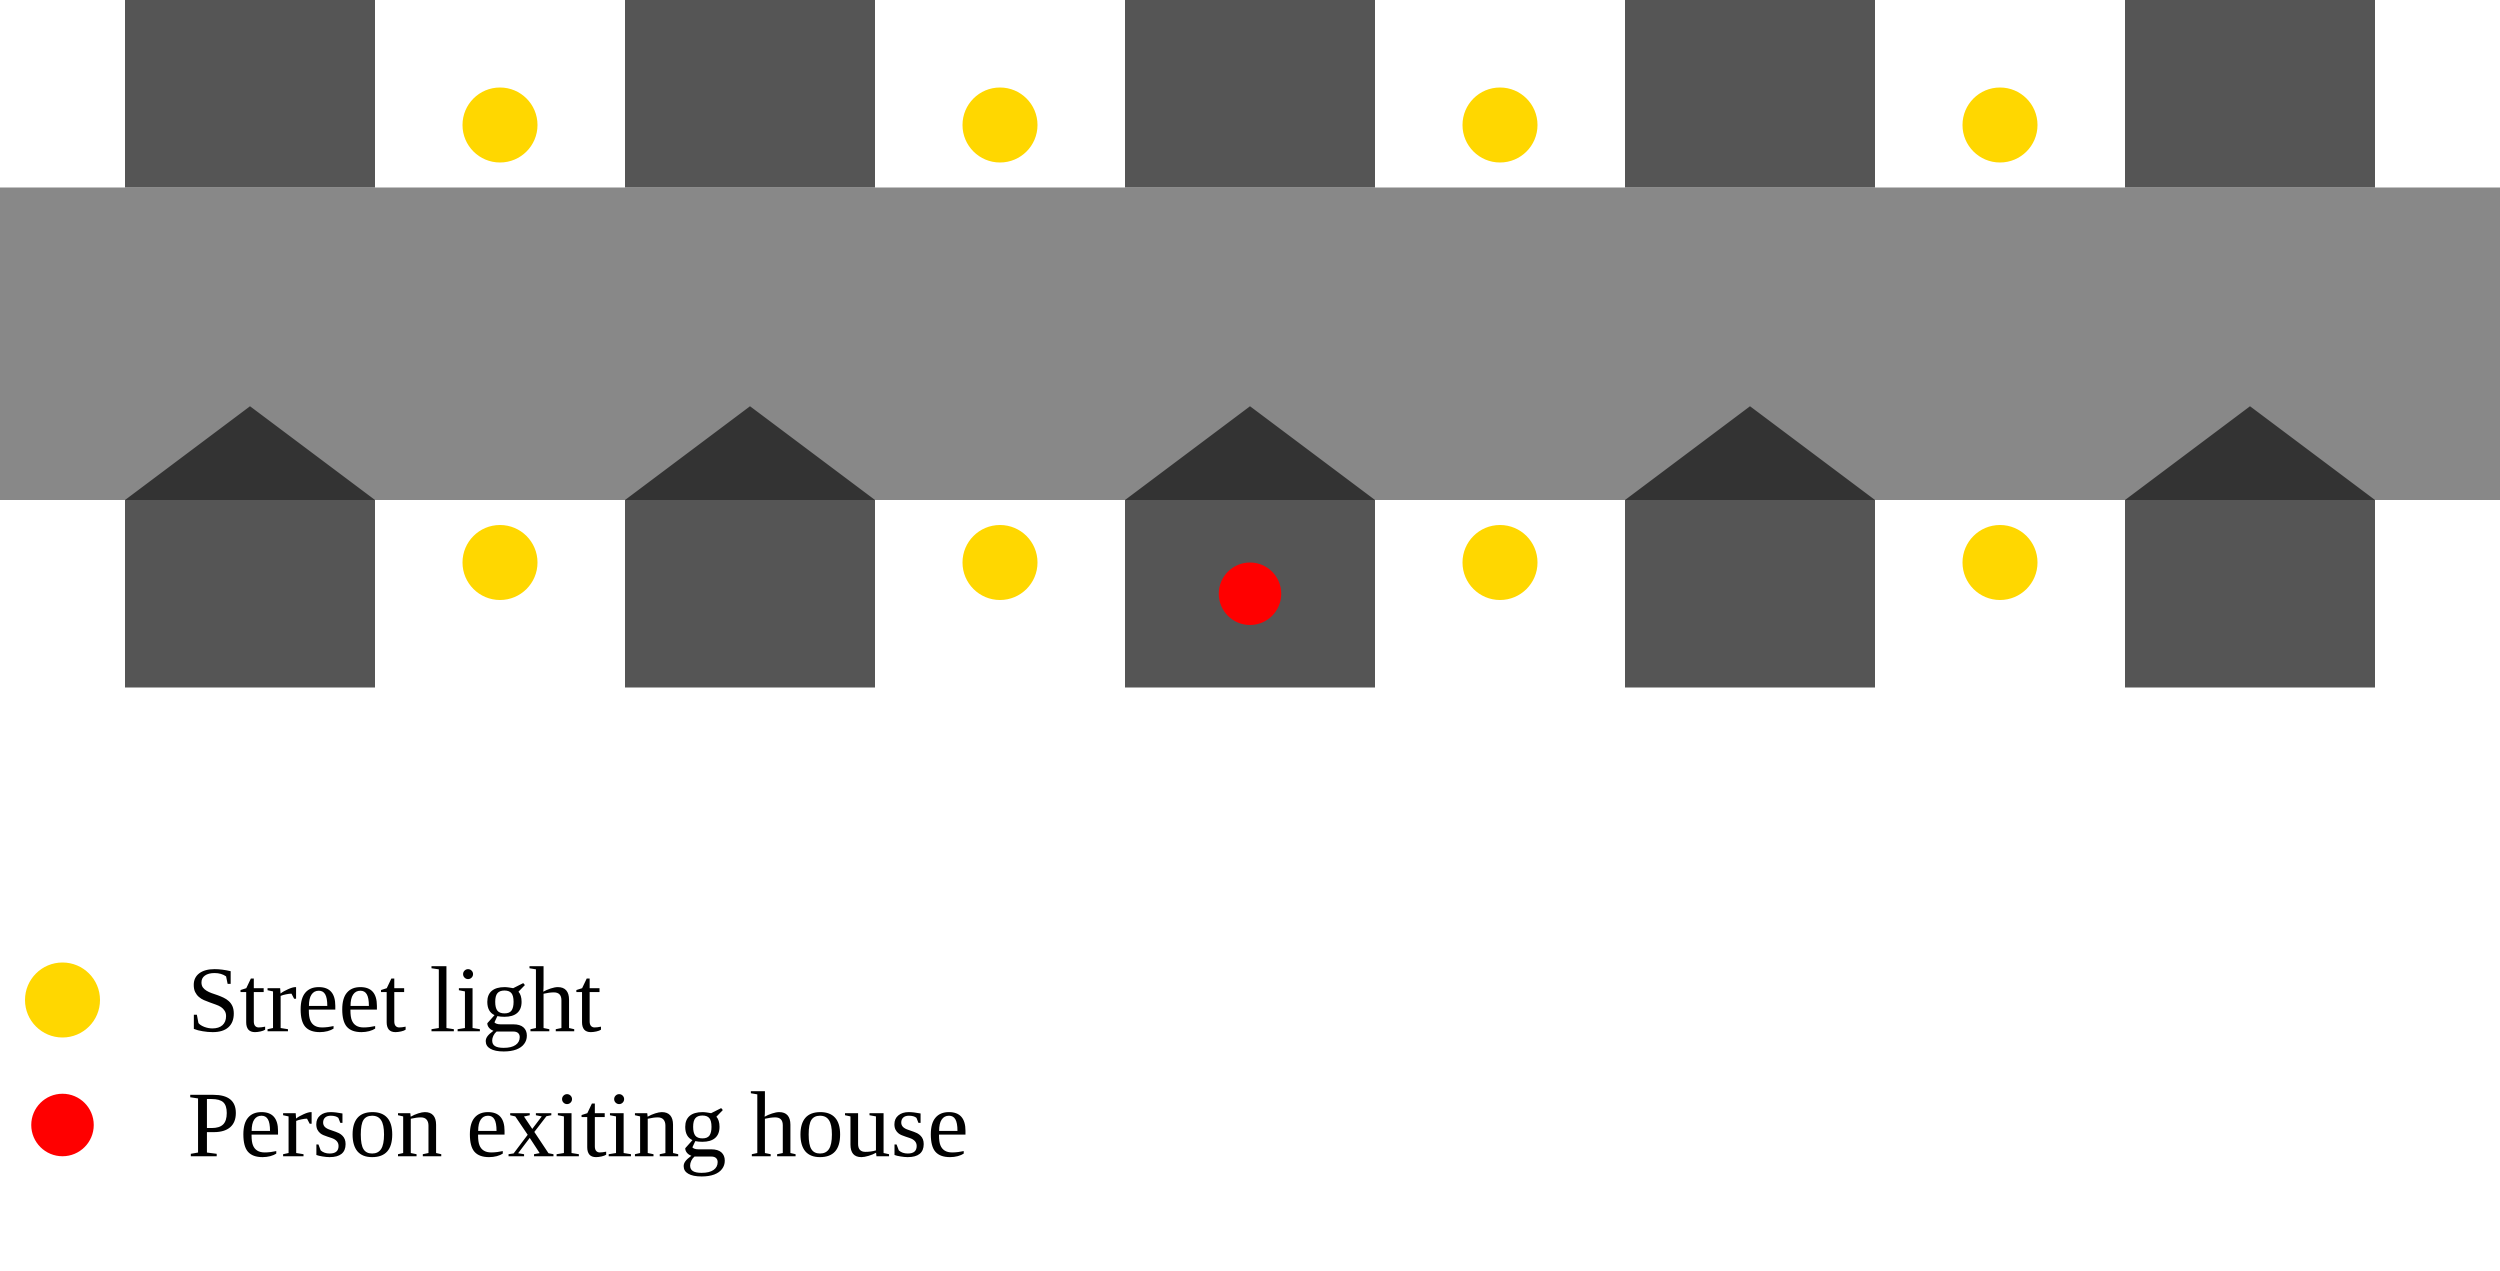
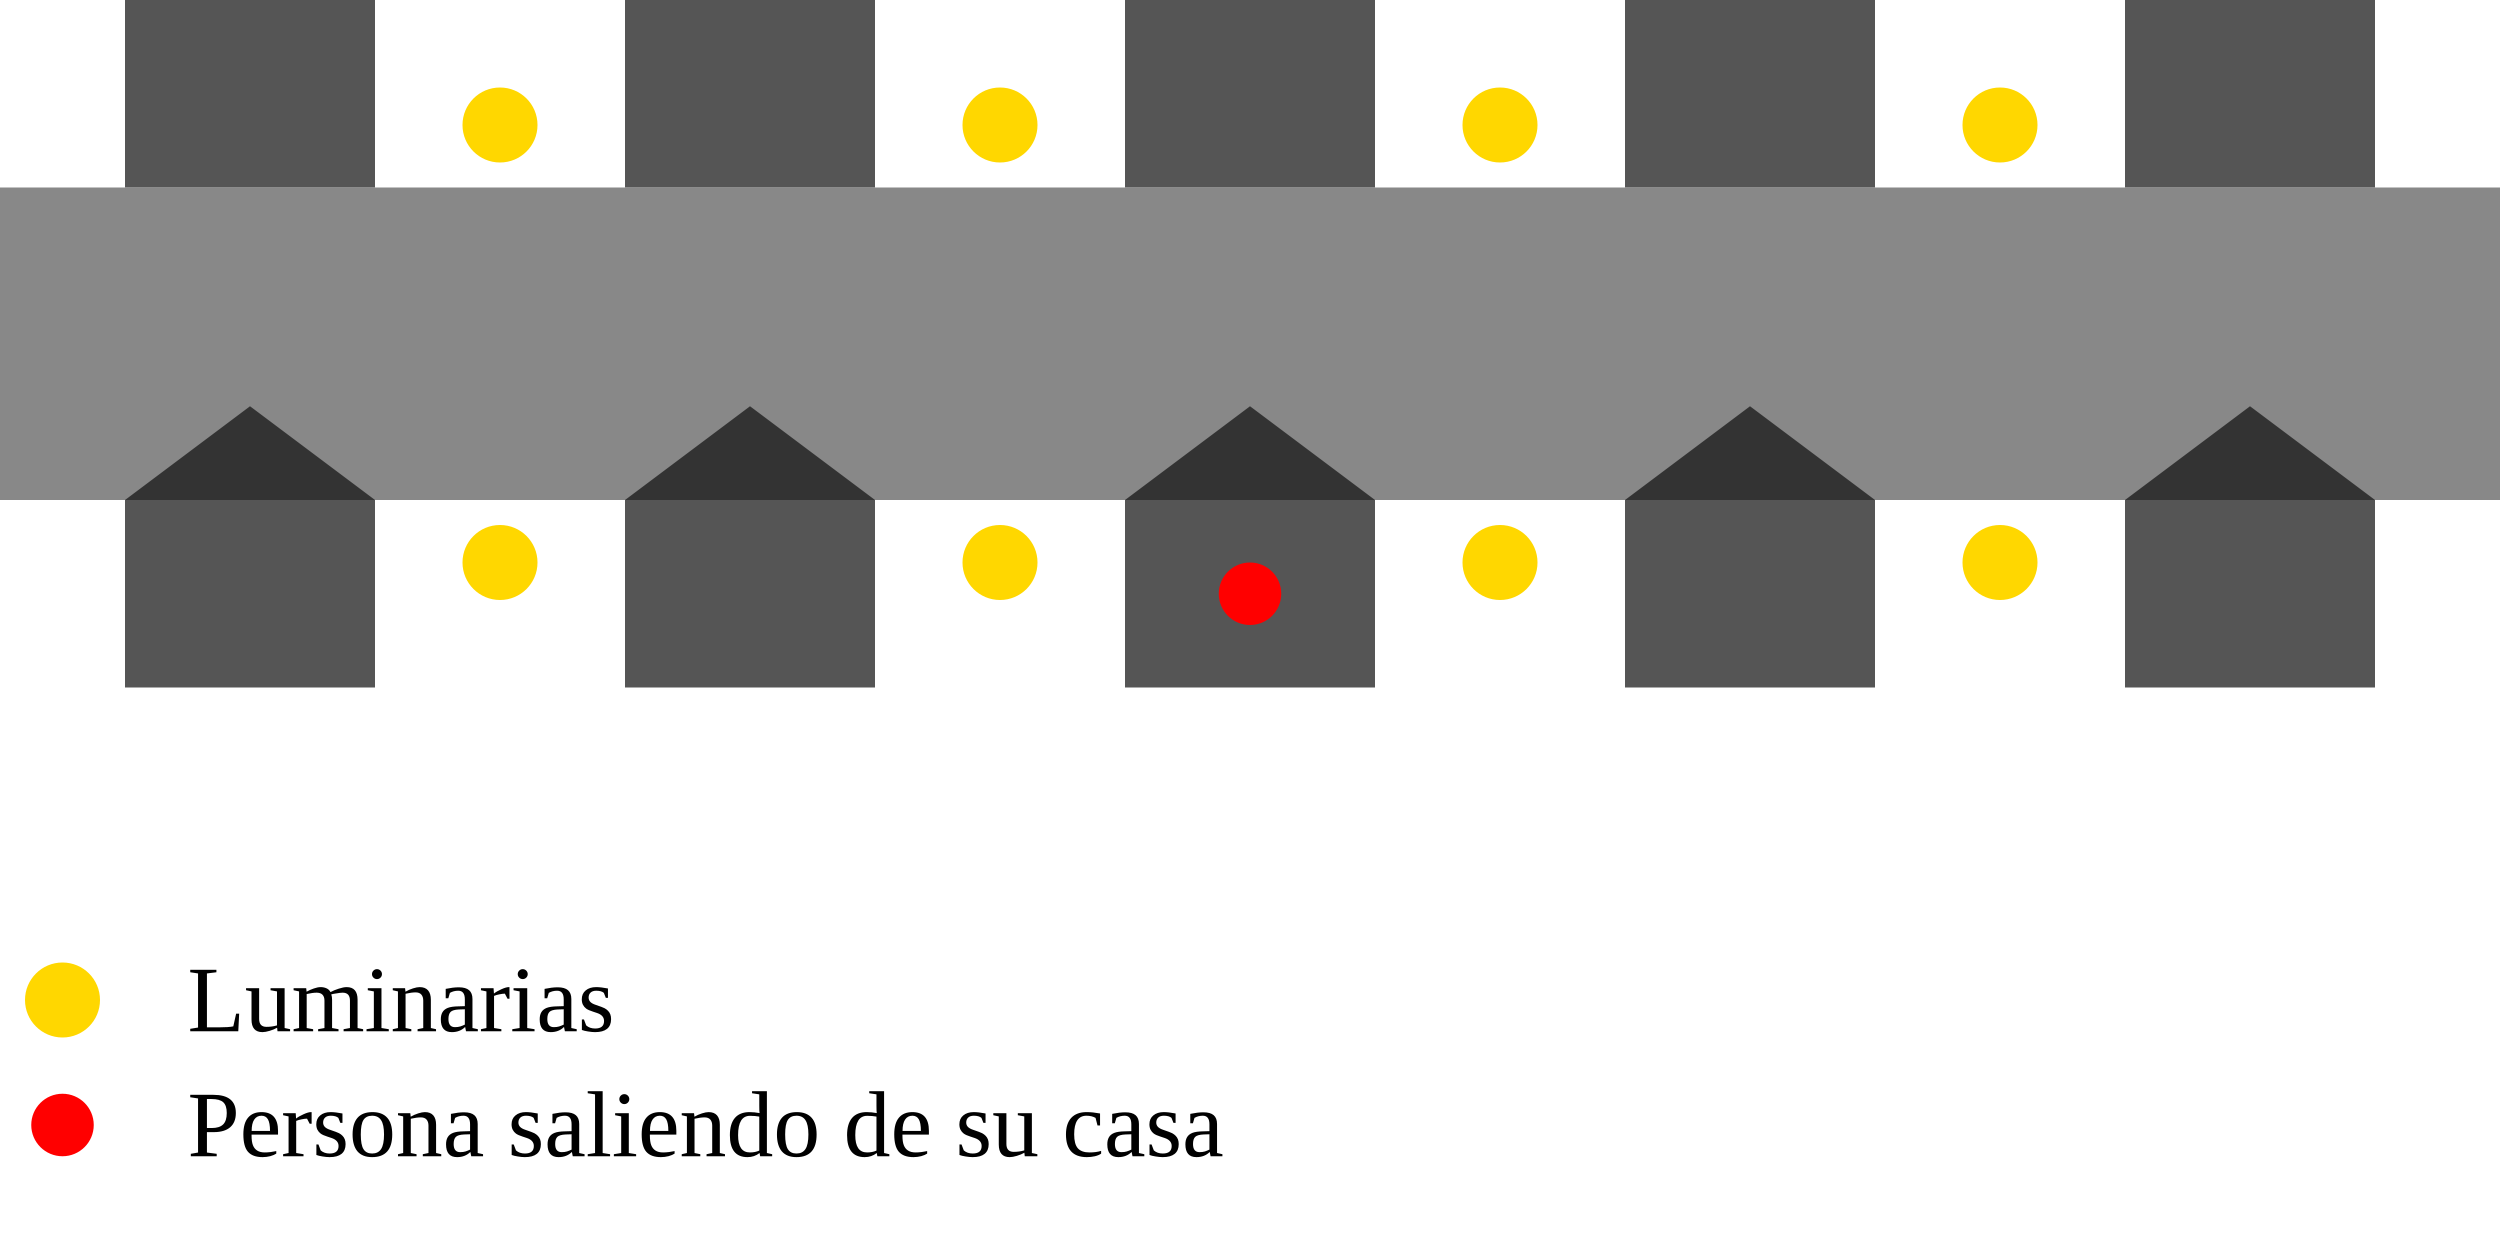
<svg xmlns="http://www.w3.org/2000/svg" baseProfile="tiny" height="100%" version="1.2" width="100%">
  <defs />
  <rect fill="#888" height="50" width="400" x="0" y="30" />
  <rect fill="#555" height="30" width="40" x="20.0" y="0" />
  <polygon fill="#333" points="20.0,0 40.0,-15.0 60.0,0" />
  <rect fill="#555" height="30" width="40" x="20.0" y="80" />
  <polygon fill="#333" points="20.0,80 40.0,65.0 60.0,80" />
  <rect fill="#555" height="30" width="40" x="100.0" y="0" />
  <polygon fill="#333" points="100.0,0 120.0,-15.0 140.0,0" />
  <rect fill="#555" height="30" width="40" x="100.0" y="80" />
  <polygon fill="#333" points="100.0,80 120.0,65.0 140.0,80" />
  <rect fill="#555" height="30" width="40" x="180.0" y="0" />
  <polygon fill="#333" points="180.0,0 200.0,-15.0 220.0,0" />
  <rect fill="#555" height="30" width="40" x="180.0" y="80" />
  <polygon fill="#333" points="180.0,80 200.0,65.0 220.0,80" />
  <rect fill="#555" height="30" width="40" x="260.0" y="0" />
  <polygon fill="#333" points="260.0,0 280.0,-15.0 300.0,0" />
  <rect fill="#555" height="30" width="40" x="260.0" y="80" />
  <polygon fill="#333" points="260.0,80 280.0,65.0 300.0,80" />
  <rect fill="#555" height="30" width="40" x="340.0" y="0" />
  <polygon fill="#333" points="340.0,0 360.0,-15.0 380.0,0" />
  <rect fill="#555" height="30" width="40" x="340.0" y="80" />
  <polygon fill="#333" points="340.0,80 360.0,65.0 380.0,80" />
  <circle cx="80" cy="20" fill="#FFD700" r="6" />
  <circle cx="80" cy="90" fill="#FFD700" r="6" />
  <circle cx="160" cy="20" fill="#FFD700" r="6" />
  <circle cx="160" cy="90" fill="#FFD700" r="6" />
  <circle cx="240" cy="20" fill="#FFD700" r="6" />
  <circle cx="240" cy="90" fill="#FFD700" r="6" />
  <circle cx="320" cy="20" fill="#FFD700" r="6" />
  <circle cx="320" cy="90" fill="#FFD700" r="6" />
  <circle cx="200" cy="95.0" fill="#FF0000" r="5" />
  <circle cx="10" cy="160" r="6" fill="#FFD700" />
-   <text x="30" y="165" font-size="15px" fill="#000">Street light</text>
+   <text x="30" y="165" font-size="15px" fill="#000">Luminarias</text>
  <circle cx="10" cy="180" r="5" fill="#FF0000" />
-   <text x="30" y="185" font-size="15px" fill="#000">Person exiting house</text>
+   <text x="30" y="185" font-size="15px" fill="#000">Persona saliendo de su casa</text>
</svg>
